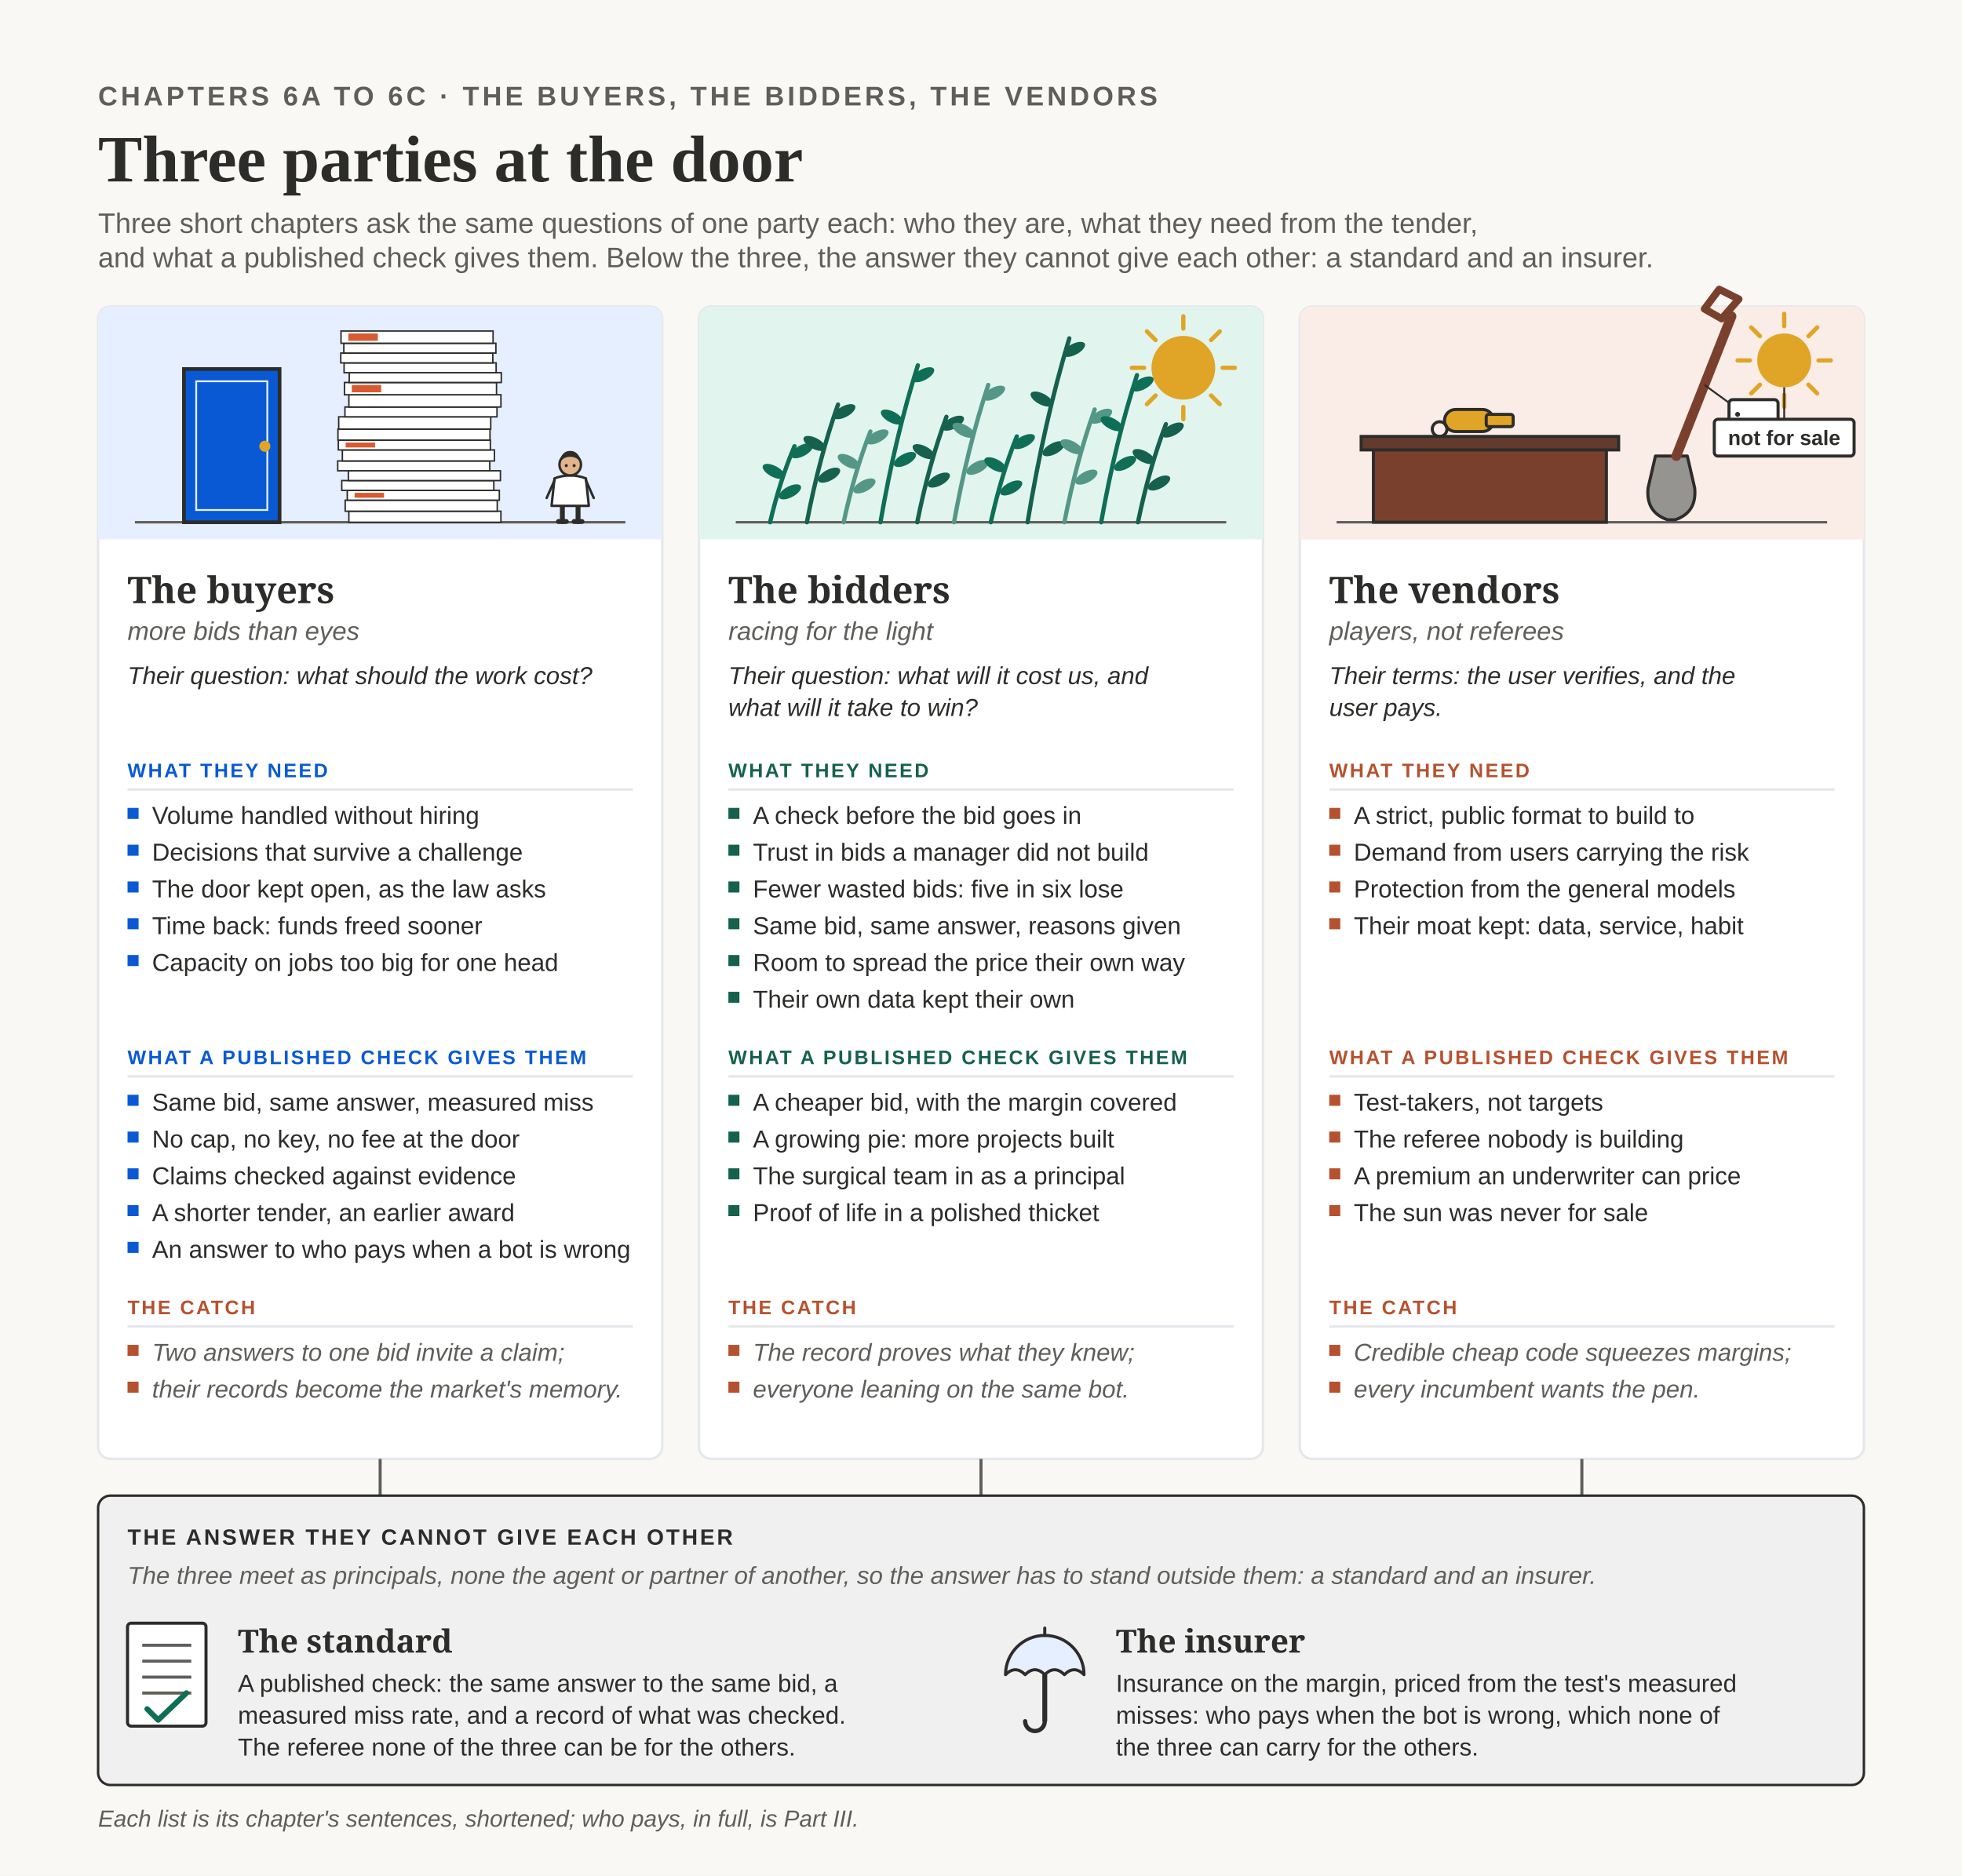
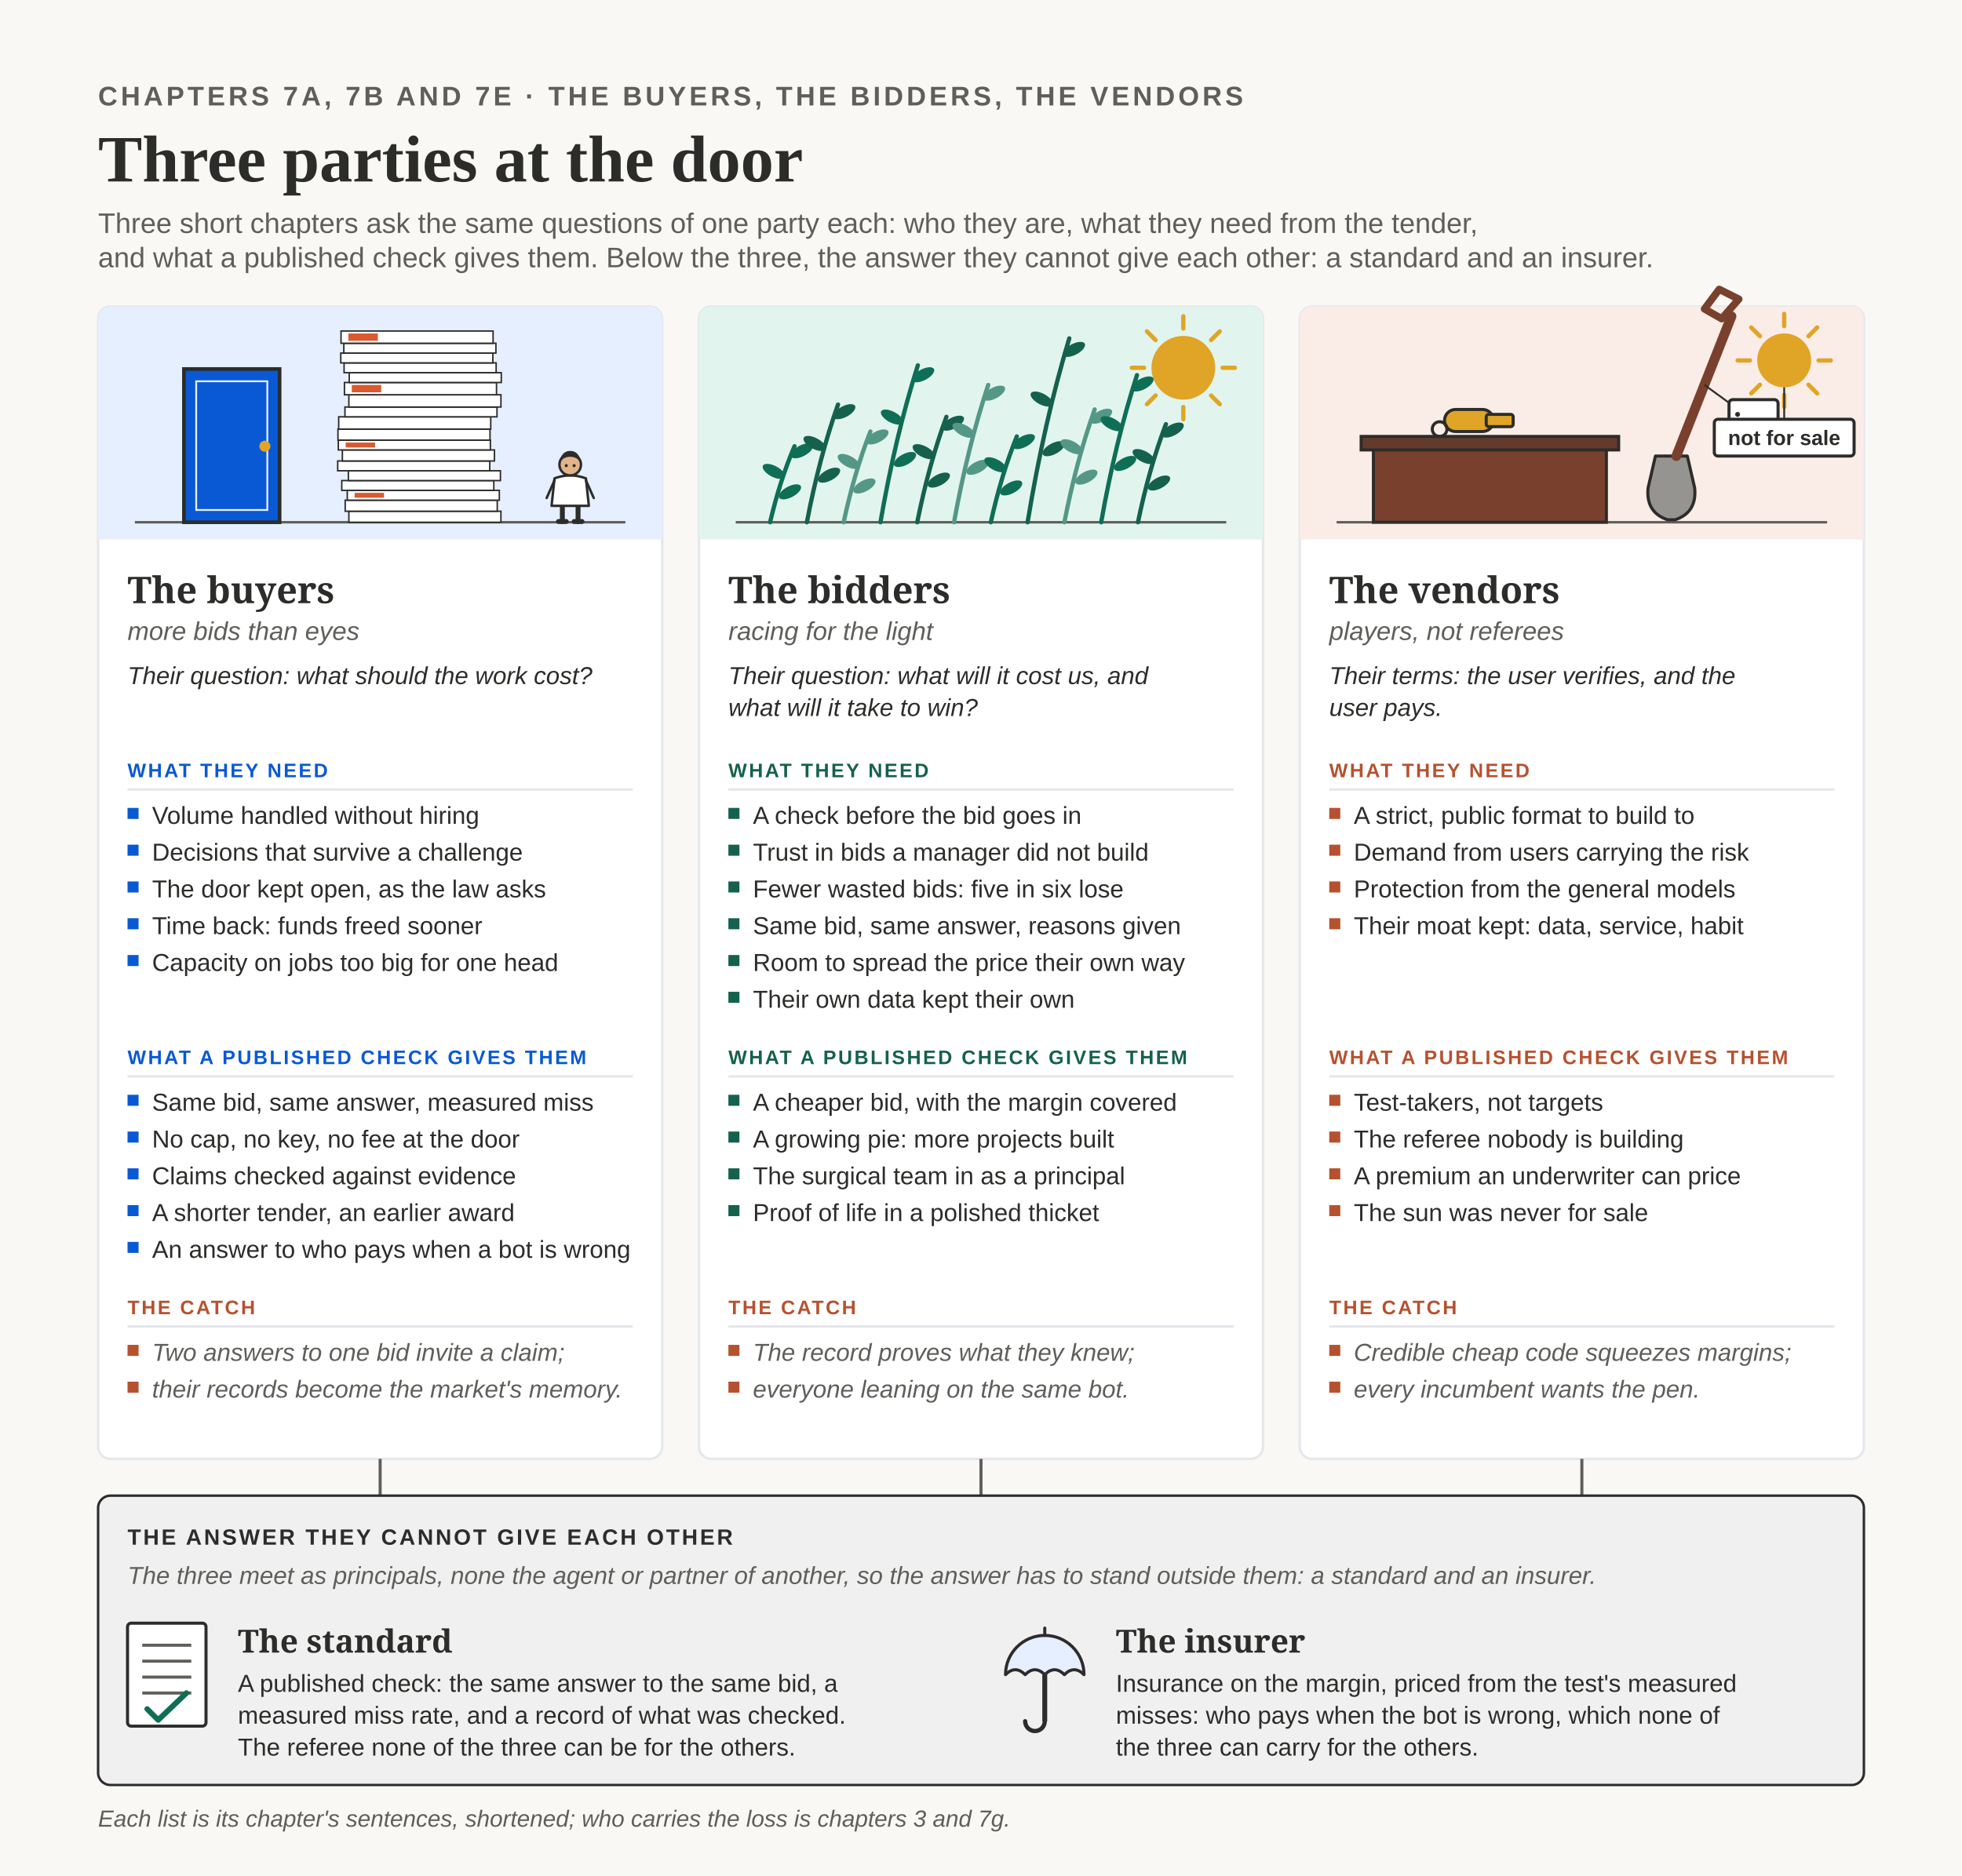
<svg xmlns="http://www.w3.org/2000/svg" viewBox="0 0 1600 1530" width="1600" height="1530">
  <style>
.eyebrow{font:600 22px "IBM Plex Sans",Arial,sans-serif;letter-spacing:.12em;fill:#5f5e5a}
.title{font:700 54px Georgia,"Times New Roman",serif;fill:#2c2c2a}
.dek{font:400 23px "IBM Plex Sans",Arial,sans-serif;fill:#5f5e5a}
.lab{font:700 30px Georgia,serif}
.sub{font:italic 400 21px "IBM Plex Sans",Arial,sans-serif}
.q{font:italic 400 20px "IBM Plex Sans",Arial,sans-serif}
.blab{font:600 16px "IBM Plex Sans",Arial,sans-serif;letter-spacing:.1em}
.item{font:400 20px "IBM Plex Sans",Arial,sans-serif}
.catch{font:italic 400 20px "IBM Plex Sans",Arial,sans-serif}
.tagtext{font:600 17px "IBM Plex Sans",Arial,sans-serif}
.foot{font:italic 400 19px "IBM Plex Sans",Arial,sans-serif}
.bhead{font:600 18px "IBM Plex Sans",Arial,sans-serif;letter-spacing:.1em}
.bsub{font:italic 400 20px "IBM Plex Sans",Arial,sans-serif}
.ans{font:700 26px Georgia,serif}
.anstext{font:400 20px "IBM Plex Sans",Arial,sans-serif}
</style>
  <rect width="1600" height="1530" fill="#f9f8f5" />
-   <text x="80" y="86" class="eyebrow" text-anchor="start">CHAPTERS 6A TO 6C · THE BUYERS, THE BIDDERS, THE VENDORS</text>
+   <text x="80" y="86" class="eyebrow" text-anchor="start">CHAPTERS 7A, 7B AND 7E · THE BUYERS, THE BIDDERS, THE VENDORS</text>
  <text x="80" y="148" class="title" text-anchor="start">Three parties at the door</text>
  <text x="80" y="190" class="dek" text-anchor="start">Three short chapters ask the same questions of one party each: who they are, what they need from the tender,</text>
  <text x="80" y="218" class="dek" text-anchor="start">and what a published check gives them. Below the three, the answer they cannot give each other: a standard and an insurer.</text>
  <rect x="80" y="250" width="460" height="940" rx="10" fill="#ffffff" stroke="#e5e7eb" stroke-width="2" />
  <path d="M80,260 a10,10 0 0 1 10,-10 h440 a10,10 0 0 1 10,10 v180 h-460 z" fill="#e6efff" />
  <line x1="110" y1="426" x2="510" y2="426" stroke="#5f5e5a" stroke-width="2" />
  <rect x="150" y="301" width="78" height="125" fill="#0959d4" stroke="#2c2c2a" stroke-width="3" />
  <rect x="160" y="311" width="58" height="105" fill="none" stroke="#e6efff" stroke-width="1.5" />
  <circle cx="216" cy="364" r="4.5" fill="#e0a526" />
  <rect x="284.5" y="417" width="124" height="9" fill="#ffffff" stroke="#2c2c2a" stroke-width="1.2" />
  <rect x="281.5" y="408" width="124" height="9" fill="#ffffff" stroke="#2c2c2a" stroke-width="1.2" />
  <rect x="283.2" y="400" width="124" height="8" fill="#ffffff" stroke="#2c2c2a" stroke-width="1.2" />
  <rect x="289.2" y="402" width="24" height="4" fill="#d85a30" />
  <rect x="278.7" y="392" width="124" height="8" fill="#ffffff" stroke="#2c2c2a" stroke-width="1.2" />
  <rect x="284.1" y="384" width="124" height="8" fill="#ffffff" stroke="#2c2c2a" stroke-width="1.2" />
  <rect x="275.4" y="376" width="124" height="8" fill="#ffffff" stroke="#2c2c2a" stroke-width="1.2" />
  <rect x="279.2" y="367" width="124" height="9" fill="#ffffff" stroke="#2c2c2a" stroke-width="1.2" />
  <rect x="275.9" y="359" width="124" height="8" fill="#ffffff" stroke="#2c2c2a" stroke-width="1.2" />
  <rect x="281.9" y="361" width="24" height="4" fill="#d85a30" />
  <rect x="275.6" y="350" width="124" height="9" fill="#ffffff" stroke="#2c2c2a" stroke-width="1.2" />
  <rect x="276.2" y="340" width="124" height="10" fill="#ffffff" stroke="#2c2c2a" stroke-width="1.2" />
  <rect x="281.3" y="332" width="124" height="8" fill="#ffffff" stroke="#2c2c2a" stroke-width="1.2" />
  <rect x="284.5" y="322" width="124" height="10" fill="#ffffff" stroke="#2c2c2a" stroke-width="1.2" />
  <rect x="280.9" y="312" width="124" height="10" fill="#ffffff" stroke="#2c2c2a" stroke-width="1.2" />
  <rect x="286.9" y="314" width="24" height="6" fill="#d85a30" />
  <rect x="284.8" y="304" width="124" height="8" fill="#ffffff" stroke="#2c2c2a" stroke-width="1.2" />
  <rect x="280.6" y="296" width="124" height="8" fill="#ffffff" stroke="#2c2c2a" stroke-width="1.2" />
  <rect x="277.9" y="288" width="124" height="8" fill="#ffffff" stroke="#2c2c2a" stroke-width="1.2" />
  <rect x="280.4" y="280" width="124" height="8" fill="#ffffff" stroke="#2c2c2a" stroke-width="1.2" />
  <rect x="278.1" y="270" width="124" height="10" fill="#ffffff" stroke="#2c2c2a" stroke-width="1.2" />
  <rect x="284.1" y="272" width="24" height="6" fill="#d85a30" />
  <g transform="translate(465,379) scale(0.8)">
    <path d="M-8,40 v18 M8,40 v18" stroke="#2c2c2a" stroke-width="5" stroke-linecap="round" />
    <path d="M-12,58 h8 M4,58 h8" stroke="#2c2c2a" stroke-width="5" stroke-linecap="round" />
    <path d="M-16,14 q16,-6 32,0 l3,28 h-38 z" fill="#ffffff" stroke="#2c2c2a" stroke-width="2.5" stroke-linejoin="round" stroke-linecap="round" />
    <circle cx="0" cy="0" r="11" fill="#e2b48c" stroke="#2c2c2a" stroke-width="2.5" stroke-linejoin="round" stroke-linecap="round" />
    <path d="M-11,-2 q2,-12 11,-12 q9,0 11,12 q-4,-6 -11,-6 q-7,0 -11,6 z" fill="#2c2c2a" />
    <circle cx="-4" cy="1" r="1.6" fill="#2c2c2a" />
    <circle cx="4" cy="1" r="1.6" fill="#2c2c2a" />
    <path d="M-16,16 l-8,18 M16,16 l8,18" stroke="#2c2c2a" stroke-width="2.5" stroke-linejoin="round" stroke-linecap="round" fill="none" />
  </g>
  <text x="104" y="492" class="lab" text-anchor="start" fill="#2c2c2a">The buyers</text>
  <text x="104" y="522" class="sub" text-anchor="start" fill="#5f5e5a">more bids than eyes</text>
  <text x="104" y="558" class="q" text-anchor="start" fill="#2c2c2a">Their question: what should the work cost?</text>
  <text x="104" y="634" class="blab" text-anchor="start" fill="#0959d4">WHAT THEY NEED</text>
  <line x1="104" y1="644" x2="516" y2="644" stroke="#e5e7eb" stroke-width="2" />
  <rect x="104" y="659" width="9" height="9" fill="#0959d4" />
  <text x="124" y="672" class="item" text-anchor="start" fill="#2c2c2a">Volume handled without hiring</text>
  <rect x="104" y="689" width="9" height="9" fill="#0959d4" />
  <text x="124" y="702" class="item" text-anchor="start" fill="#2c2c2a">Decisions that survive a challenge</text>
  <rect x="104" y="719" width="9" height="9" fill="#0959d4" />
  <text x="124" y="732" class="item" text-anchor="start" fill="#2c2c2a">The door kept open, as the law asks</text>
  <rect x="104" y="749" width="9" height="9" fill="#0959d4" />
  <text x="124" y="762" class="item" text-anchor="start" fill="#2c2c2a">Time back: funds freed sooner</text>
  <rect x="104" y="779" width="9" height="9" fill="#0959d4" />
  <text x="124" y="792" class="item" text-anchor="start" fill="#2c2c2a">Capacity on jobs too big for one head</text>
  <text x="104" y="868" class="blab" text-anchor="start" fill="#0959d4">WHAT A PUBLISHED CHECK GIVES THEM</text>
  <line x1="104" y1="878" x2="516" y2="878" stroke="#e5e7eb" stroke-width="2" />
  <rect x="104" y="893" width="9" height="9" fill="#0959d4" />
  <text x="124" y="906" class="item" text-anchor="start" fill="#2c2c2a">Same bid, same answer, measured miss</text>
  <rect x="104" y="923" width="9" height="9" fill="#0959d4" />
  <text x="124" y="936" class="item" text-anchor="start" fill="#2c2c2a">No cap, no key, no fee at the door</text>
  <rect x="104" y="953" width="9" height="9" fill="#0959d4" />
  <text x="124" y="966" class="item" text-anchor="start" fill="#2c2c2a">Claims checked against evidence</text>
  <rect x="104" y="983" width="9" height="9" fill="#0959d4" />
  <text x="124" y="996" class="item" text-anchor="start" fill="#2c2c2a">A shorter tender, an earlier award</text>
  <rect x="104" y="1013" width="9" height="9" fill="#0959d4" />
  <text x="124" y="1026" class="item" text-anchor="start" fill="#2c2c2a">An answer to who pays when a bot is wrong</text>
  <text x="104" y="1072" class="blab" text-anchor="start" fill="#b6512f">THE CATCH</text>
  <line x1="104" y1="1082" x2="516" y2="1082" stroke="#e5e7eb" stroke-width="2" />
  <rect x="104" y="1097" width="9" height="9" fill="#b6512f" />
  <text x="124" y="1110" class="catch" text-anchor="start" fill="#5f5e5a">Two answers to one bid invite a claim;</text>
  <rect x="104" y="1127" width="9" height="9" fill="#b6512f" />
  <text x="124" y="1140" class="catch" text-anchor="start" fill="#5f5e5a">their records become the market's memory.</text>
  <rect x="570" y="250" width="460" height="940" rx="10" fill="#ffffff" stroke="#e5e7eb" stroke-width="2" />
  <path d="M570,260 a10,10 0 0 1 10,-10 h440 a10,10 0 0 1 10,10 v180 h-460 z" fill="#e1f5ee" />
  <line x1="600" y1="426" x2="1000" y2="426" stroke="#5f5e5a" stroke-width="2" />
  <line x1="997.0" y1="300.0" x2="1007.0" y2="300.0" stroke="#e0a526" stroke-width="3.5" stroke-linecap="round" />
  <line x1="987.6" y1="322.6" x2="994.7" y2="329.7" stroke="#e0a526" stroke-width="3.5" stroke-linecap="round" />
  <line x1="965.0" y1="332.0" x2="965.0" y2="342.0" stroke="#e0a526" stroke-width="3.5" stroke-linecap="round" />
  <line x1="942.4" y1="322.6" x2="935.3" y2="329.7" stroke="#e0a526" stroke-width="3.5" stroke-linecap="round" />
  <line x1="933.0" y1="300.0" x2="923.0" y2="300.0" stroke="#e0a526" stroke-width="3.5" stroke-linecap="round" />
  <line x1="942.4" y1="277.4" x2="935.3" y2="270.3" stroke="#e0a526" stroke-width="3.5" stroke-linecap="round" />
  <line x1="965.0" y1="268.0" x2="965.0" y2="258.0" stroke="#e0a526" stroke-width="3.5" stroke-linecap="round" />
  <line x1="987.6" y1="277.4" x2="994.7" y2="270.3" stroke="#e0a526" stroke-width="3.5" stroke-linecap="round" />
  <circle cx="965" cy="300" r="26" fill="#e0a526" />
  <path d="M628,426 q8.0,-34.1 19.9,-62" fill="none" stroke="#0f6e56" stroke-width="3.5" stroke-linecap="round" />
  <ellipse cx="644.2" cy="401.2" rx="10" ry="4.5" fill="#0f6e56" transform="rotate(-28 644.2 401.2)" />
  <ellipse cx="631.0" cy="384.5" rx="10" ry="4.5" fill="#0f6e56" transform="rotate(28 631.0 384.5)" />
  <ellipse cx="653.9" cy="367.7" rx="10" ry="4.5" fill="#0f6e56" transform="rotate(-28 653.9 367.7)" />
  <path d="M658,426 q10.1,-52.8 25.4,-96" fill="none" stroke="#15614d" stroke-width="3.5" stroke-linecap="round" />
  <ellipse cx="676.1" cy="387.6" rx="10" ry="4.5" fill="#15614d" transform="rotate(-28 676.1 387.6)" />
  <ellipse cx="664.3" cy="361.7" rx="10" ry="4.5" fill="#15614d" transform="rotate(28 664.3 361.7)" />
  <ellipse cx="688.5" cy="335.8" rx="10" ry="4.5" fill="#15614d" transform="rotate(-28 688.5 335.8)" />
  <path d="M688,426 q8.7,-40.7 21.8,-74" fill="none" stroke="#559786" stroke-width="3.5" stroke-linecap="round" />
  <ellipse cx="704.9" cy="396.4" rx="10" ry="4.5" fill="#559786" transform="rotate(-28 704.9 396.4)" />
  <ellipse cx="692.2" cy="376.4" rx="10" ry="4.5" fill="#559786" transform="rotate(28 692.2 376.4)" />
  <ellipse cx="715.5" cy="356.4" rx="10" ry="4.5" fill="#559786" transform="rotate(-28 715.5 356.4)" />
  <path d="M718,426 q12.2,-70.4 30.5,-128" fill="none" stroke="#0f6e56" stroke-width="3.5" stroke-linecap="round" />
  <ellipse cx="738.0" cy="374.8" rx="10" ry="4.5" fill="#0f6e56" transform="rotate(-28 738.0 374.8)" />
  <ellipse cx="727.4" cy="340.2" rx="10" ry="4.5" fill="#0f6e56" transform="rotate(28 727.4 340.2)" />
  <ellipse cx="752.8" cy="305.7" rx="10" ry="4.5" fill="#0f6e56" transform="rotate(-28 752.8 305.7)" />
  <path d="M748,426 q9.5,-47.3 23.8,-86" fill="none" stroke="#15614d" stroke-width="3.5" stroke-linecap="round" />
  <ellipse cx="765.6" cy="391.6" rx="10" ry="4.5" fill="#15614d" transform="rotate(-28 765.6 391.6)" />
  <ellipse cx="753.3" cy="368.4" rx="10" ry="4.5" fill="#15614d" transform="rotate(28 753.3 368.4)" />
  <ellipse cx="777.1" cy="345.2" rx="10" ry="4.5" fill="#15614d" transform="rotate(-28 777.1 345.2)" />
  <path d="M778,426 q11.2,-61.6 27.9,-112" fill="none" stroke="#559786" stroke-width="3.5" stroke-linecap="round" />
  <ellipse cx="797.1" cy="381.2" rx="10" ry="4.5" fill="#559786" transform="rotate(-28 797.1 381.2)" />
  <ellipse cx="785.8" cy="351.0" rx="10" ry="4.5" fill="#559786" transform="rotate(28 785.8 351.0)" />
  <ellipse cx="810.6" cy="320.7" rx="10" ry="4.5" fill="#559786" transform="rotate(-28 810.6 320.7)" />
  <path d="M808,426 q8.5,-38.5 21.2,-70" fill="none" stroke="#0f6e56" stroke-width="3.5" stroke-linecap="round" />
  <ellipse cx="824.6" cy="398.0" rx="10" ry="4.5" fill="#0f6e56" transform="rotate(-28 824.6 398.0)" />
  <ellipse cx="811.8" cy="379.1" rx="10" ry="4.5" fill="#0f6e56" transform="rotate(28 811.8 379.1)" />
  <ellipse cx="834.9" cy="360.2" rx="10" ry="4.5" fill="#0f6e56" transform="rotate(-28 834.9 360.2)" />
  <path d="M838,426 q13.6,-82.5 34.0,-150" fill="none" stroke="#15614d" stroke-width="3.5" stroke-linecap="round" />
  <ellipse cx="859.2" cy="366.0" rx="10" ry="4.5" fill="#15614d" transform="rotate(-28 859.2 366.0)" />
  <ellipse cx="849.5" cy="325.5" rx="10" ry="4.5" fill="#15614d" transform="rotate(28 849.5 325.5)" />
  <ellipse cx="875.8" cy="285.0" rx="10" ry="4.5" fill="#15614d" transform="rotate(-28 875.8 285.0)" />
  <path d="M868,426 q9.9,-50.6 24.7,-92" fill="none" stroke="#559786" stroke-width="3.5" stroke-linecap="round" />
  <ellipse cx="885.9" cy="389.2" rx="10" ry="4.5" fill="#559786" transform="rotate(-28 885.9 389.2)" />
  <ellipse cx="873.9" cy="364.4" rx="10" ry="4.5" fill="#559786" transform="rotate(28 873.9 364.4)" />
  <ellipse cx="897.9" cy="339.5" rx="10" ry="4.5" fill="#559786" transform="rotate(-28 897.9 339.5)" />
  <path d="M898,426 q11.7,-66.0 29.2,-120" fill="none" stroke="#0f6e56" stroke-width="3.5" stroke-linecap="round" />
  <ellipse cx="917.5" cy="378.0" rx="10" ry="4.5" fill="#0f6e56" transform="rotate(-28 917.5 378.0)" />
  <ellipse cx="906.6" cy="345.6" rx="10" ry="4.5" fill="#0f6e56" transform="rotate(28 906.6 345.6)" />
  <ellipse cx="931.7" cy="313.2" rx="10" ry="4.5" fill="#0f6e56" transform="rotate(-28 931.7 313.2)" />
  <path d="M928,426 q9.1,-44.0 22.8,-80" fill="none" stroke="#15614d" stroke-width="3.5" stroke-linecap="round" />
  <ellipse cx="945.2" cy="394.0" rx="10" ry="4.5" fill="#15614d" transform="rotate(-28 945.2 394.0)" />
  <ellipse cx="932.7" cy="372.4" rx="10" ry="4.5" fill="#15614d" transform="rotate(28 932.7 372.4)" />
  <ellipse cx="956.3" cy="350.8" rx="10" ry="4.5" fill="#15614d" transform="rotate(-28 956.3 350.8)" />
  <text x="594" y="492" class="lab" text-anchor="start" fill="#2c2c2a">The bidders</text>
  <text x="594" y="522" class="sub" text-anchor="start" fill="#5f5e5a">racing for the light</text>
  <text x="594" y="558" class="q" text-anchor="start" fill="#2c2c2a">Their question: what will it cost us, and</text>
  <text x="594" y="584" class="q" text-anchor="start" fill="#2c2c2a">what will it take to win?</text>
  <text x="594" y="634" class="blab" text-anchor="start" fill="#15614d">WHAT THEY NEED</text>
  <line x1="594" y1="644" x2="1006" y2="644" stroke="#e5e7eb" stroke-width="2" />
  <rect x="594" y="659" width="9" height="9" fill="#15614d" />
  <text x="614" y="672" class="item" text-anchor="start" fill="#2c2c2a">A check before the bid goes in</text>
  <rect x="594" y="689" width="9" height="9" fill="#15614d" />
  <text x="614" y="702" class="item" text-anchor="start" fill="#2c2c2a">Trust in bids a manager did not build</text>
  <rect x="594" y="719" width="9" height="9" fill="#15614d" />
  <text x="614" y="732" class="item" text-anchor="start" fill="#2c2c2a">Fewer wasted bids: five in six lose</text>
  <rect x="594" y="749" width="9" height="9" fill="#15614d" />
  <text x="614" y="762" class="item" text-anchor="start" fill="#2c2c2a">Same bid, same answer, reasons given</text>
  <rect x="594" y="779" width="9" height="9" fill="#15614d" />
  <text x="614" y="792" class="item" text-anchor="start" fill="#2c2c2a">Room to spread the price their own way</text>
  <rect x="594" y="809" width="9" height="9" fill="#15614d" />
  <text x="614" y="822" class="item" text-anchor="start" fill="#2c2c2a">Their own data kept their own</text>
  <text x="594" y="868" class="blab" text-anchor="start" fill="#15614d">WHAT A PUBLISHED CHECK GIVES THEM</text>
  <line x1="594" y1="878" x2="1006" y2="878" stroke="#e5e7eb" stroke-width="2" />
  <rect x="594" y="893" width="9" height="9" fill="#15614d" />
  <text x="614" y="906" class="item" text-anchor="start" fill="#2c2c2a">A cheaper bid, with the margin covered</text>
  <rect x="594" y="923" width="9" height="9" fill="#15614d" />
  <text x="614" y="936" class="item" text-anchor="start" fill="#2c2c2a">A growing pie: more projects built</text>
  <rect x="594" y="953" width="9" height="9" fill="#15614d" />
  <text x="614" y="966" class="item" text-anchor="start" fill="#2c2c2a">The surgical team in as a principal</text>
  <rect x="594" y="983" width="9" height="9" fill="#15614d" />
  <text x="614" y="996" class="item" text-anchor="start" fill="#2c2c2a">Proof of life in a polished thicket</text>
  <text x="594" y="1072" class="blab" text-anchor="start" fill="#b6512f">THE CATCH</text>
  <line x1="594" y1="1082" x2="1006" y2="1082" stroke="#e5e7eb" stroke-width="2" />
  <rect x="594" y="1097" width="9" height="9" fill="#b6512f" />
  <text x="614" y="1110" class="catch" text-anchor="start" fill="#5f5e5a">The record proves what they knew;</text>
  <rect x="594" y="1127" width="9" height="9" fill="#b6512f" />
  <text x="614" y="1140" class="catch" text-anchor="start" fill="#5f5e5a">everyone leaning on the same bot.</text>
  <rect x="1060" y="250" width="460" height="940" rx="10" fill="#ffffff" stroke="#e5e7eb" stroke-width="2" />
  <path d="M1060,260 a10,10 0 0 1 10,-10 h440 a10,10 0 0 1 10,10 v180 h-460 z" fill="#faece7" />
  <line x1="1090" y1="426" x2="1490" y2="426" stroke="#5f5e5a" stroke-width="2" />
  <rect x="1120" y="366" width="190" height="60" fill="#79412d" stroke="#2c2c2a" stroke-width="2.5" />
  <rect x="1110" y="356" width="210" height="11" fill="#623b2c" stroke="#2c2c2a" stroke-width="2.5" />
  <rect x="1178" y="334" width="40" height="18" rx="9" fill="#e0a526" stroke="#2c2c2a" stroke-width="2.5" stroke-linejoin="round" stroke-linecap="round" />
  <rect x="1212" y="338" width="22" height="10" rx="2" fill="#e0a526" stroke="#2c2c2a" stroke-width="2.5" stroke-linejoin="round" stroke-linecap="round" />
  <circle cx="1174" cy="350" r="6" fill="none" stroke="#2c2c2a" stroke-width="2.5" stroke-linejoin="round" stroke-linecap="round" />
  <path d="M1360,424 q-18,-6 -16,-26 l6,-26 h26 l6,26 q2,20 -16,26 z" fill="#959490" stroke="#2c2c2a" stroke-width="2.5" stroke-linejoin="round" stroke-linecap="round" />
  <line x1="1367" y1="372" x2="1412" y2="258" stroke="#79412d" stroke-width="8" stroke-linecap="round" />
  <path d="M1404,260 l-14,-8 l12,-16 l16,8 z" fill="none" stroke="#79412d" stroke-width="6" stroke-linejoin="round" />
  <line x1="1390" y1="314" x2="1412" y2="330" stroke="#2c2c2a" stroke-width="1.5" />
  <rect x="1410" y="326" width="40" height="24" rx="3" fill="#ffffff" stroke="#2c2c2a" stroke-width="2.5" stroke-linejoin="round" stroke-linecap="round" />
  <circle cx="1417" cy="338" r="2" fill="#2c2c2a" />
  <line x1="1483.0" y1="294.0" x2="1493.0" y2="294.0" stroke="#e0a526" stroke-width="3.5" stroke-linecap="round" />
  <line x1="1474.8" y1="313.8" x2="1481.9" y2="320.9" stroke="#e0a526" stroke-width="3.5" stroke-linecap="round" />
  <line x1="1455.0" y1="322.0" x2="1455.0" y2="332.0" stroke="#e0a526" stroke-width="3.5" stroke-linecap="round" />
  <line x1="1435.2" y1="313.8" x2="1428.1" y2="320.9" stroke="#e0a526" stroke-width="3.5" stroke-linecap="round" />
  <line x1="1427.0" y1="294.0" x2="1417.0" y2="294.0" stroke="#e0a526" stroke-width="3.5" stroke-linecap="round" />
  <line x1="1435.2" y1="274.2" x2="1428.1" y2="267.1" stroke="#e0a526" stroke-width="3.5" stroke-linecap="round" />
  <line x1="1455.0" y1="266.0" x2="1455.0" y2="256.0" stroke="#e0a526" stroke-width="3.5" stroke-linecap="round" />
  <line x1="1474.8" y1="274.2" x2="1481.9" y2="267.1" stroke="#e0a526" stroke-width="3.5" stroke-linecap="round" />
  <circle cx="1455" cy="294" r="22" fill="#e0a526" />
  <line x1="1455" y1="316" x2="1455" y2="342" stroke="#2c2c2a" stroke-width="1.5" />
  <rect x="1398" y="342" width="114" height="30" rx="3" fill="#ffffff" stroke="#2c2c2a" stroke-width="2.5" stroke-linejoin="round" stroke-linecap="round" />
  <text x="1455" y="363" class="tagtext" text-anchor="middle" fill="#2c2c2a">not for sale</text>
  <text x="1084" y="492" class="lab" text-anchor="start" fill="#2c2c2a">The vendors</text>
  <text x="1084" y="522" class="sub" text-anchor="start" fill="#5f5e5a">players, not referees</text>
  <text x="1084" y="558" class="q" text-anchor="start" fill="#2c2c2a">Their terms: the user verifies, and the</text>
  <text x="1084" y="584" class="q" text-anchor="start" fill="#2c2c2a">user pays.</text>
  <text x="1084" y="634" class="blab" text-anchor="start" fill="#b6512f">WHAT THEY NEED</text>
  <line x1="1084" y1="644" x2="1496" y2="644" stroke="#e5e7eb" stroke-width="2" />
  <rect x="1084" y="659" width="9" height="9" fill="#b6512f" />
  <text x="1104" y="672" class="item" text-anchor="start" fill="#2c2c2a">A strict, public format to build to</text>
  <rect x="1084" y="689" width="9" height="9" fill="#b6512f" />
  <text x="1104" y="702" class="item" text-anchor="start" fill="#2c2c2a">Demand from users carrying the risk</text>
  <rect x="1084" y="719" width="9" height="9" fill="#b6512f" />
  <text x="1104" y="732" class="item" text-anchor="start" fill="#2c2c2a">Protection from the general models</text>
  <rect x="1084" y="749" width="9" height="9" fill="#b6512f" />
  <text x="1104" y="762" class="item" text-anchor="start" fill="#2c2c2a">Their moat kept: data, service, habit</text>
  <text x="1084" y="868" class="blab" text-anchor="start" fill="#b6512f">WHAT A PUBLISHED CHECK GIVES THEM</text>
  <line x1="1084" y1="878" x2="1496" y2="878" stroke="#e5e7eb" stroke-width="2" />
  <rect x="1084" y="893" width="9" height="9" fill="#b6512f" />
  <text x="1104" y="906" class="item" text-anchor="start" fill="#2c2c2a">Test-takers, not targets</text>
  <rect x="1084" y="923" width="9" height="9" fill="#b6512f" />
  <text x="1104" y="936" class="item" text-anchor="start" fill="#2c2c2a">The referee nobody is building</text>
  <rect x="1084" y="953" width="9" height="9" fill="#b6512f" />
  <text x="1104" y="966" class="item" text-anchor="start" fill="#2c2c2a">A premium an underwriter can price</text>
  <rect x="1084" y="983" width="9" height="9" fill="#b6512f" />
  <text x="1104" y="996" class="item" text-anchor="start" fill="#2c2c2a">The sun was never for sale</text>
  <text x="1084" y="1072" class="blab" text-anchor="start" fill="#b6512f">THE CATCH</text>
  <line x1="1084" y1="1082" x2="1496" y2="1082" stroke="#e5e7eb" stroke-width="2" />
  <rect x="1084" y="1097" width="9" height="9" fill="#b6512f" />
  <text x="1104" y="1110" class="catch" text-anchor="start" fill="#5f5e5a">Credible cheap code squeezes margins;</text>
  <rect x="1084" y="1127" width="9" height="9" fill="#b6512f" />
  <text x="1104" y="1140" class="catch" text-anchor="start" fill="#5f5e5a">every incumbent wants the pen.</text>
  <line x1="310.0" y1="1190" x2="310.0" y2="1220" stroke="#5f5e5a" stroke-width="2.5" />
  <line x1="800.0" y1="1190" x2="800.0" y2="1220" stroke="#5f5e5a" stroke-width="2.5" />
  <line x1="1290.0" y1="1190" x2="1290.0" y2="1220" stroke="#5f5e5a" stroke-width="2.5" />
  <rect x="80" y="1220" width="1440" height="236" rx="10" fill="#f0f0f0" stroke="#2c2c2a" stroke-width="2" />
  <text x="104" y="1260" class="bhead" text-anchor="start" fill="#2c2c2a">THE ANSWER THEY CANNOT GIVE EACH OTHER</text>
  <text x="104" y="1292" class="bsub" text-anchor="start" fill="#5f5e5a">The three meet as principals, none the agent or partner of another, so the answer has to stand outside them: a standard and an insurer.</text>
  <rect x="104" y="1324" width="64" height="84" rx="3" fill="#ffffff" stroke="#2c2c2a" stroke-width="2.5" stroke-linejoin="round" stroke-linecap="round" />
  <line x1="116" y1="1342" x2="156" y2="1342" stroke="#5f5e5a" stroke-width="2.5" />
  <line x1="116" y1="1355" x2="156" y2="1355" stroke="#5f5e5a" stroke-width="2.5" />
  <line x1="116" y1="1368" x2="156" y2="1368" stroke="#5f5e5a" stroke-width="2.5" />
  <line x1="116" y1="1381" x2="156" y2="1381" stroke="#5f5e5a" stroke-width="2.5" />
  <path d="M120,1394 l9,9 l23,-22" fill="none" stroke="#0f6e56" stroke-width="4.5" stroke-linecap="round" stroke-linejoin="round" />
  <text x="194" y="1348" class="ans" text-anchor="start" fill="#2c2c2a">The standard</text>
  <text x="194" y="1380" class="anstext" text-anchor="start" fill="#2c2c2a">A published check: the same answer to the same bid, a</text>
  <text x="194" y="1406" class="anstext" text-anchor="start" fill="#2c2c2a">measured miss rate, and a record of what was checked.</text>
  <text x="194" y="1432" class="anstext" text-anchor="start" fill="#2c2c2a">The referee none of the three can be for the others.</text>
  <path d="M820,1366 a32,32 0 0 1 64,0 q-8,-8 -16,0 q-8,-8 -16,0 q-8,-8 -16,0 q-8,-8 -16,0 z" fill="#e6efff" stroke="#2c2c2a" stroke-width="2.5" stroke-linejoin="round" stroke-linecap="round" />
  <line x1="852" y1="1334" x2="852" y2="1328" stroke="#2c2c2a" stroke-width="2.5" stroke-linejoin="round" stroke-linecap="round" />
  <line x1="852" y1="1366" x2="852" y2="1404" stroke="#2c2c2a" stroke-width="4" />
  <path d="M852,1404 a8,8 0 0 1 -16,0" fill="none" stroke="#2c2c2a" stroke-width="3.5" stroke-linecap="round" />
  <text x="910" y="1348" class="ans" text-anchor="start" fill="#2c2c2a">The insurer</text>
  <text x="910" y="1380" class="anstext" text-anchor="start" fill="#2c2c2a">Insurance on the margin, priced from the test's measured</text>
  <text x="910" y="1406" class="anstext" text-anchor="start" fill="#2c2c2a">misses: who pays when the bot is wrong, which none of</text>
  <text x="910" y="1432" class="anstext" text-anchor="start" fill="#2c2c2a">the three can carry for the others.</text>
-   <text x="80" y="1490" class="foot" text-anchor="start" fill="#5f5e5a">Each list is its chapter's sentences, shortened; who pays, in full, is Part III.</text>
+   <text x="80" y="1490" class="foot" text-anchor="start" fill="#5f5e5a">Each list is its chapter's sentences, shortened; who carries the loss is chapters 3 and 7g.</text>
</svg>
